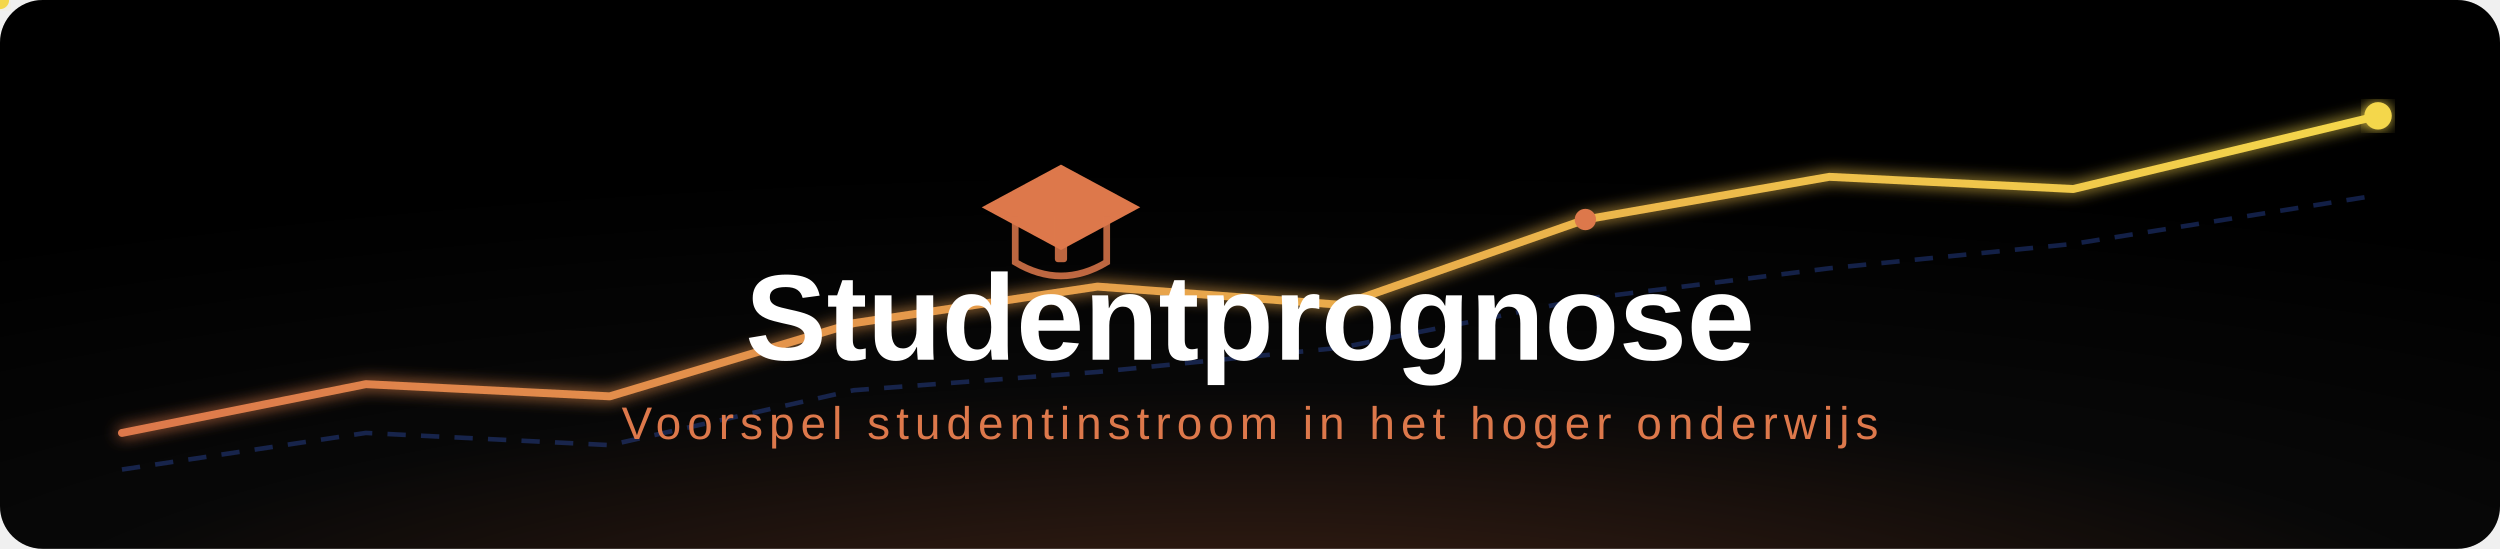
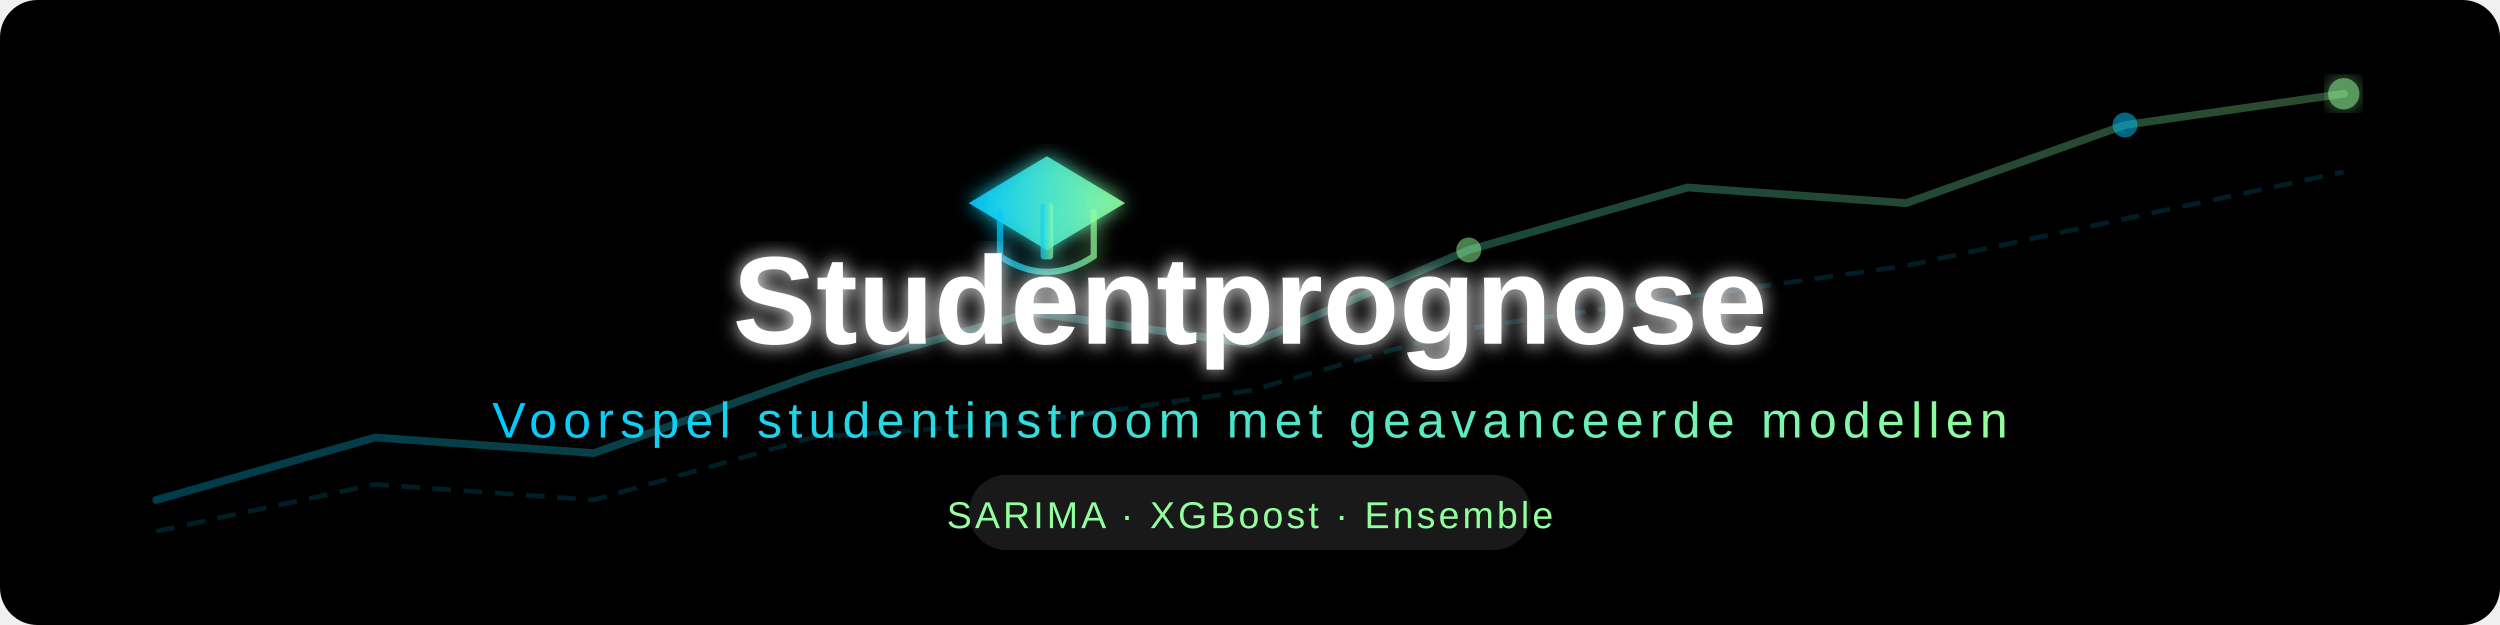
- <svg xmlns="http://www.w3.org/2000/svg" width="100%" viewBox="0 0 820 180" preserveAspectRatio="xMidYMid meet" style="display:block">
+ <svg xmlns="http://www.w3.org/2000/svg" width="100%" viewBox="0 0 800 200" preserveAspectRatio="xMidYMid meet" style="display:block">
  <defs>
-     <radialGradient id="glow" cx="50%" cy="120%" r="90%">
-       <stop offset="0%" stop-color="#DD784B">
-         <animate attributeName="stop-color" values="#DD784B;#E6A020;#DD784B" dur="9s" repeatCount="indefinite" />
+     <linearGradient id="bg" x1="0%" y1="0%" x2="100%" y2="100%">
+       <stop offset="0%">
+         <animate attributeName="stop-color" values="#1a73e8;#00897b;#c62828;#2E7D32;#e91e90;#7b1fa2;#66bb6a;#1a73e8" dur="18s" repeatCount="indefinite" />
      </stop>
-       <stop offset="55%" stop-color="#1a1a1a" />
-       <stop offset="100%" stop-color="#000000" />
-     </radialGradient>
-     <linearGradient id="line" x1="0%" y1="0%" x2="100%" y2="0%">
-       <stop offset="0%" stop-color="#DD784B" />
-       <stop offset="100%" stop-color="#F4D74B" />
+       <stop offset="50%">
+         <animate attributeName="stop-color" values="#7b1fa2;#1a73e8;#00897b;#c62828;#2E7D32;#e91e90;#7b1fa2;#7b1fa2" dur="18s" repeatCount="indefinite" />
+       </stop>
+       <stop offset="100%">
+         <animate attributeName="stop-color" values="#00897b;#e91e90;#7b1fa2;#66bb6a;#c62828;#2E7D32;#00897b;#00897b" dur="18s" repeatCount="indefinite" />
+       </stop>
    </linearGradient>
-     <filter id="soft">
-       <feGaussianBlur stdDeviation="2.5" result="b" />
+     <linearGradient id="accent" x1="0%" y1="0%" x2="100%" y2="0%">
+       <stop offset="0%" stop-color="#00C9FF" />
+       <stop offset="100%" stop-color="#92FE9D" />
+     </linearGradient>
+     <filter id="glow">
+       <feGaussianBlur stdDeviation="3" result="coloredBlur" />
      <feMerge>
-         <feMergeNode in="b" />
+         <feMergeNode in="coloredBlur" />
        <feMergeNode in="SourceGraphic" />
      </feMerge>
    </filter>
  </defs>
-   <rect width="820" height="180" rx="14" fill="#000000" />
-   <rect width="820" height="180" rx="14" fill="url(#glow)" opacity="0.30" />
-   <polyline points="40,142 120,126 200,130 280,106 360,94 440,100 520,72 600,58 680,62 780,38" fill="none" stroke="url(#line)" stroke-width="2.6" stroke-linecap="round" stroke-linejoin="round" filter="url(#soft)">
-     <animate attributeName="opacity" values="0.55;0.95;0.55" dur="6s" repeatCount="indefinite" />
-   </polyline>
-   <circle r="3" fill="#F4D74B" filter="url(#soft)">
-     <animateMotion dur="7s" repeatCount="indefinite" path="M40,142 L120,126 L200,130 L280,106 L360,94 L440,100 L520,72 L600,58 L680,62 L780,38" />
+   <rect width="800" height="200" rx="12" fill="url(#bg)" />
+   <polyline points="50,160 120,140 190,145 260,120 330,100 400,110 470,80 540,60 610,65 680,40 750,30" fill="none" stroke="url(#accent)" stroke-width="2.5" opacity="0.3" stroke-linecap="round" stroke-linejoin="round" />
+   <polyline points="50,170 120,155 190,160 260,140 330,135 400,125 470,105 540,95 610,85 680,70 750,55" fill="none" stroke="#00C9FF" stroke-width="1.5" opacity="0.15" stroke-dasharray="6,4" />
+   <circle cx="470" cy="80" r="4" fill="#92FE9D" opacity="0.5">
+     <animate attributeName="opacity" values="0.3;0.7;0.3" dur="3s" repeatCount="indefinite" />
  </circle>
-   <polyline points="40,154 120,142 200,146 280,128 360,122 440,114 520,98 600,88 680,80 780,64" fill="none" stroke="#3D68EC" stroke-width="1.5" opacity="0.30" stroke-dasharray="6,5" />
-   <circle cx="520" cy="72" r="3.5" fill="#DD784B">
-     <animate attributeName="opacity" values="0.4;1;0.4" dur="3s" repeatCount="indefinite" />
+   <circle cx="680" cy="40" r="4" fill="#00C9FF" opacity="0.5">
+     <animate attributeName="opacity" values="0.5;0.9;0.5" dur="4s" repeatCount="indefinite" />
  </circle>
-   <circle cx="780" cy="38" r="4.5" fill="#F4D74B" filter="url(#soft)">
-     <animate attributeName="opacity" values="0.5;1;0.5" dur="2.4s" repeatCount="indefinite" />
-     <animate attributeName="r" values="3.5;5.5;3.5" dur="2.4s" repeatCount="indefinite" />
+   <circle cx="750" cy="30" r="5" fill="#92FE9D" opacity="0.6" filter="url(#glow)">
+     <animate attributeName="opacity" values="0.4;0.8;0.4" dur="2.5s" repeatCount="indefinite" />
+     <animate attributeName="r" values="4;6;4" dur="2.5s" repeatCount="indefinite" />
  </circle>
-   <g transform="translate(322, 46)" fill="#DD784B">
-     <polygon points="26,8 0,22 26,36 52,22" />
-     <rect x="24" y="24" width="4" height="16" rx="1" opacity="0.85" />
-     <path d="M11,25 L11,40 Q26,49 41,40 L41,25" fill="none" stroke="#DD784B" stroke-width="2.2" opacity="0.85" />
+   <g transform="translate(310, 40)" fill="url(#accent)" filter="url(#glow)">
+     <polygon points="25,10 0,25 25,40 50,25" opacity="0.9" />
+     <rect x="23" y="25" width="4" height="18" rx="1" opacity="0.7" />
+     <path d="M10,27 L10,42 Q25,52 40,42 L40,27" fill="none" stroke="url(#accent)" stroke-width="2" opacity="0.7" />
  </g>
-   <text x="410" y="118" text-anchor="middle" font-family="'Segoe UI', Arial, sans-serif" font-size="40" font-weight="700" fill="#ffffff">Studentprognose</text>
-   <text x="410" y="144" text-anchor="middle" font-family="'Segoe UI', Arial, sans-serif" font-size="15" fill="#DD784B" letter-spacing="2">Voorspel studentinstroom in het hoger onderwijs</text>
+   <text x="400" y="110" text-anchor="middle" font-family="'Segoe UI', Arial, sans-serif" font-size="40" font-weight="700" fill="white" filter="url(#glow)">
+     Studentprognose
+   </text>
+   <text x="400" y="140" text-anchor="middle" font-family="'Segoe UI', Arial, sans-serif" font-size="16" fill="url(#accent)" letter-spacing="2">
+     Voorspel studentinstroom met geavanceerde modellen
+   </text>
+   <rect x="310" y="152" width="180" height="24" rx="12" fill="white" opacity="0.1" />
+   <text x="400" y="169" text-anchor="middle" font-family="'Segoe UI', Arial, sans-serif" font-size="12" fill="#92FE9D" letter-spacing="1">
+     SARIMA · XGBoost · Ensemble
+   </text>
</svg>
